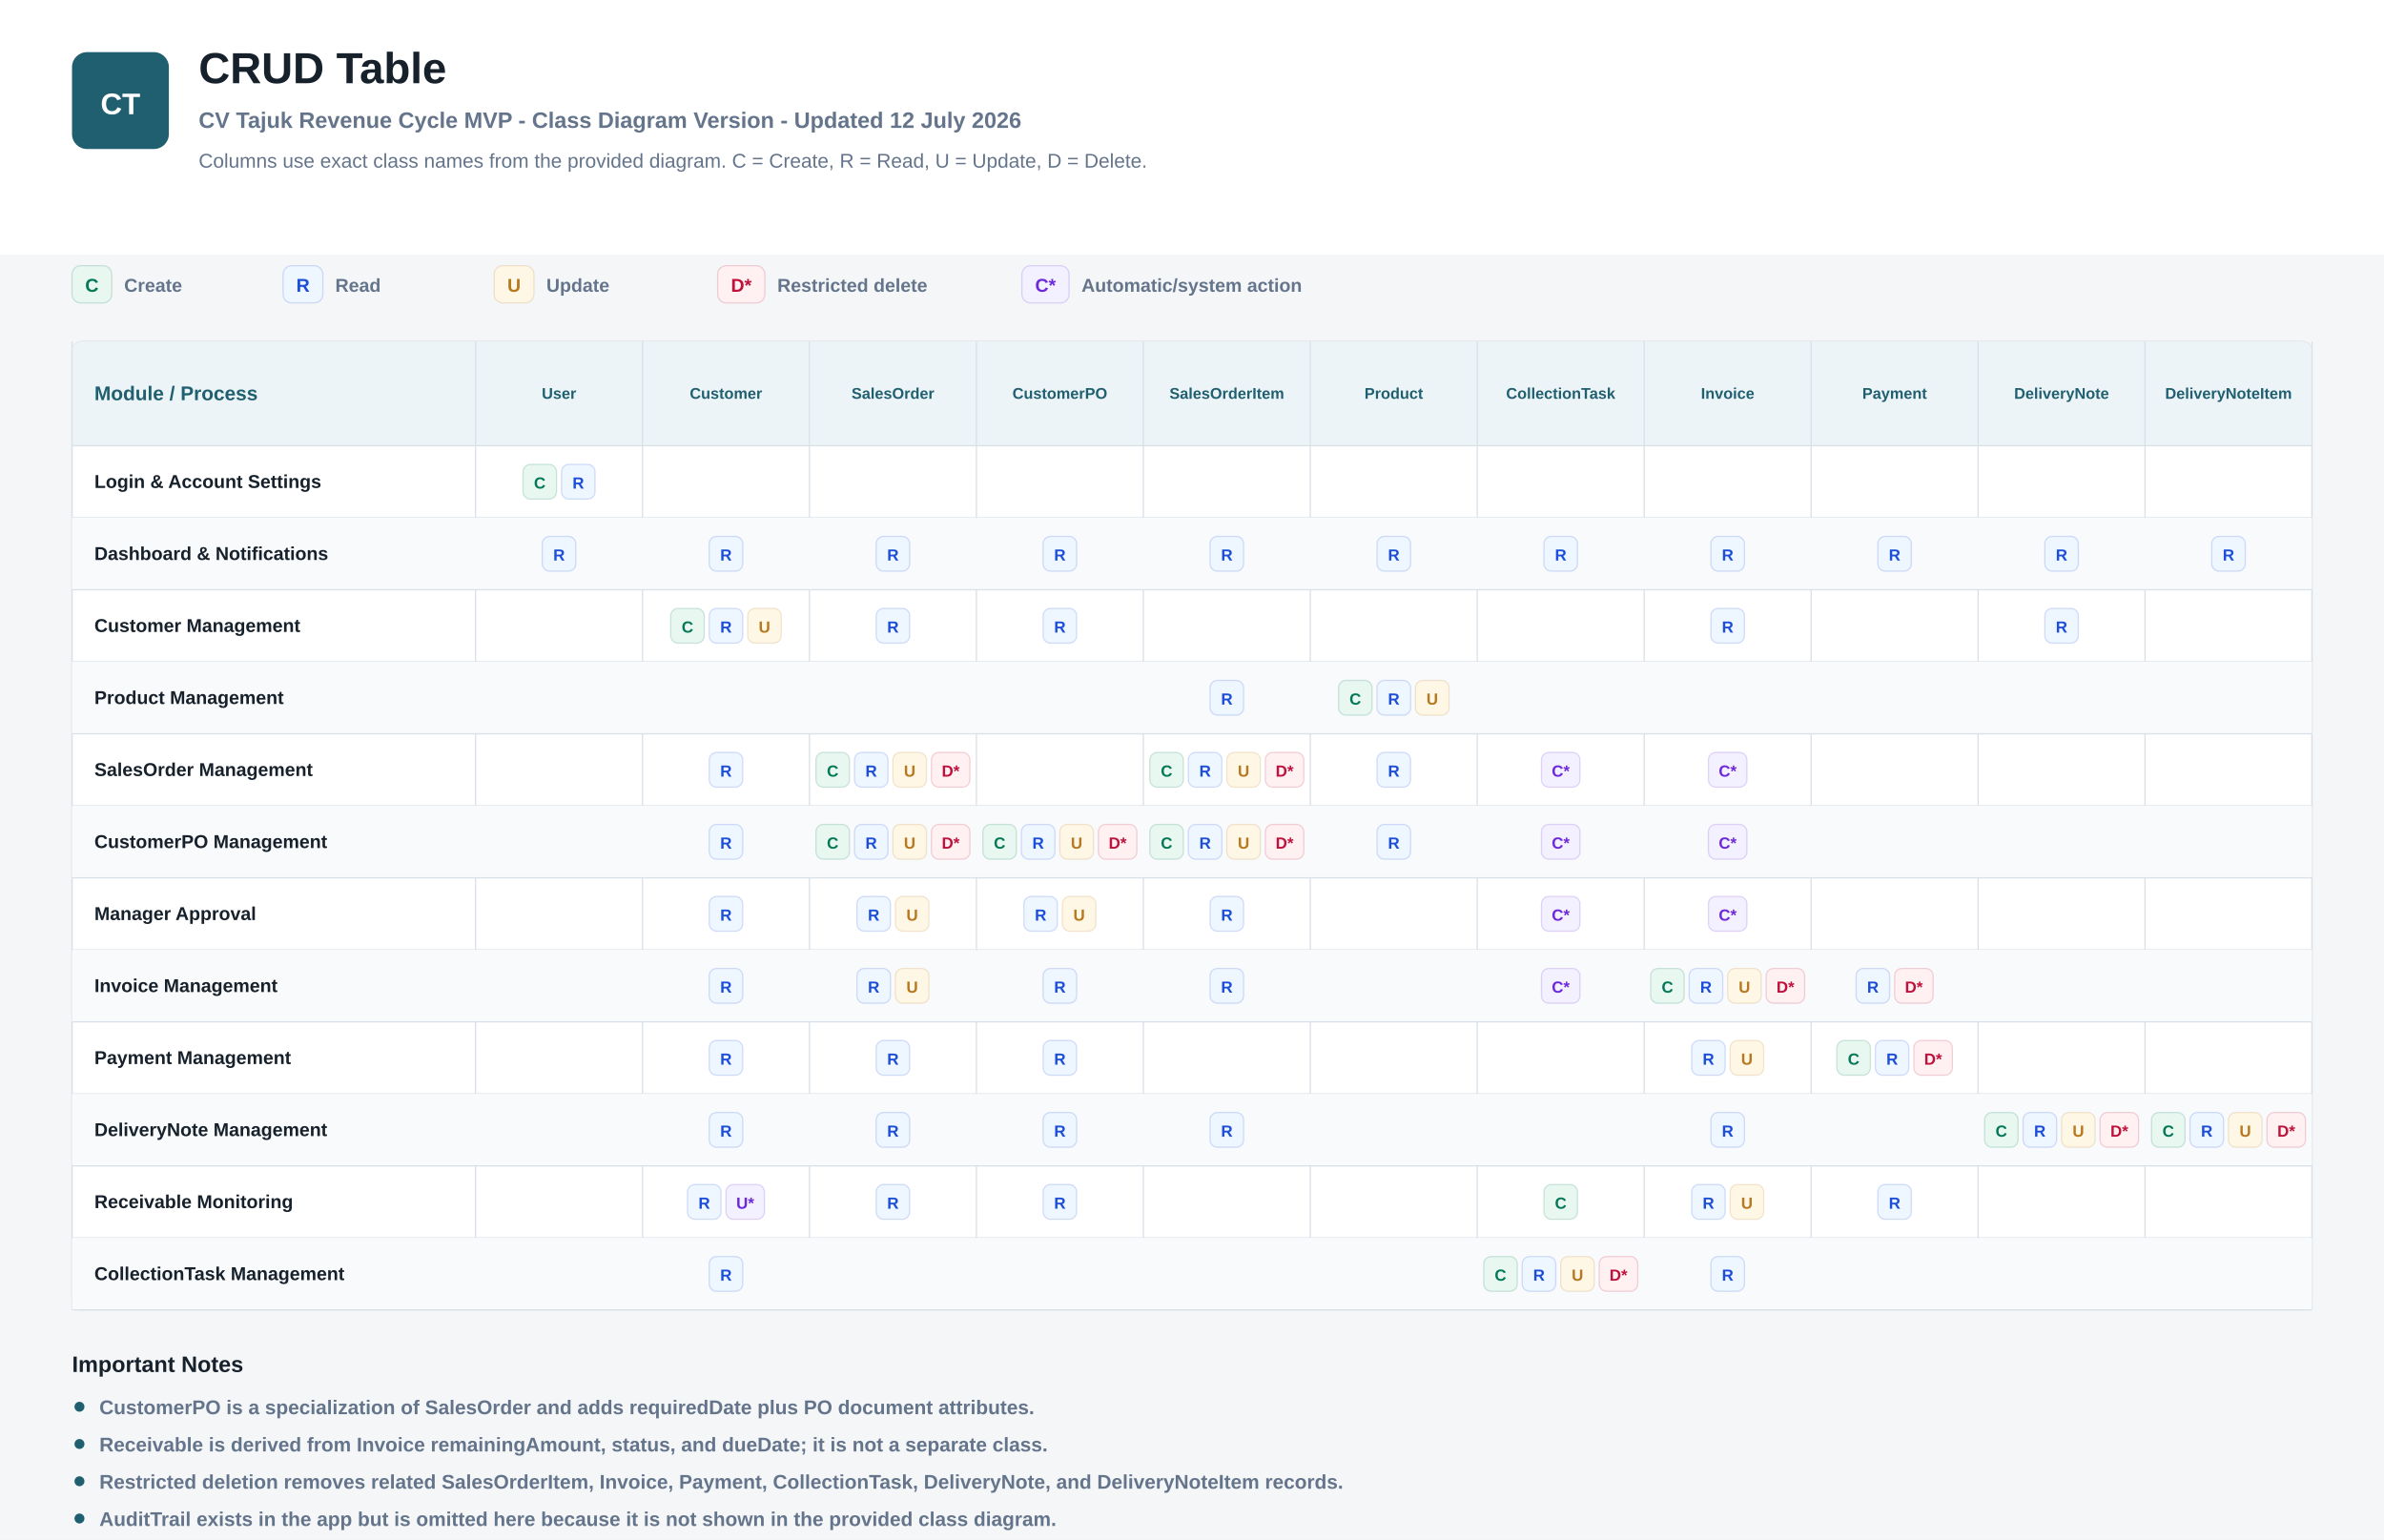
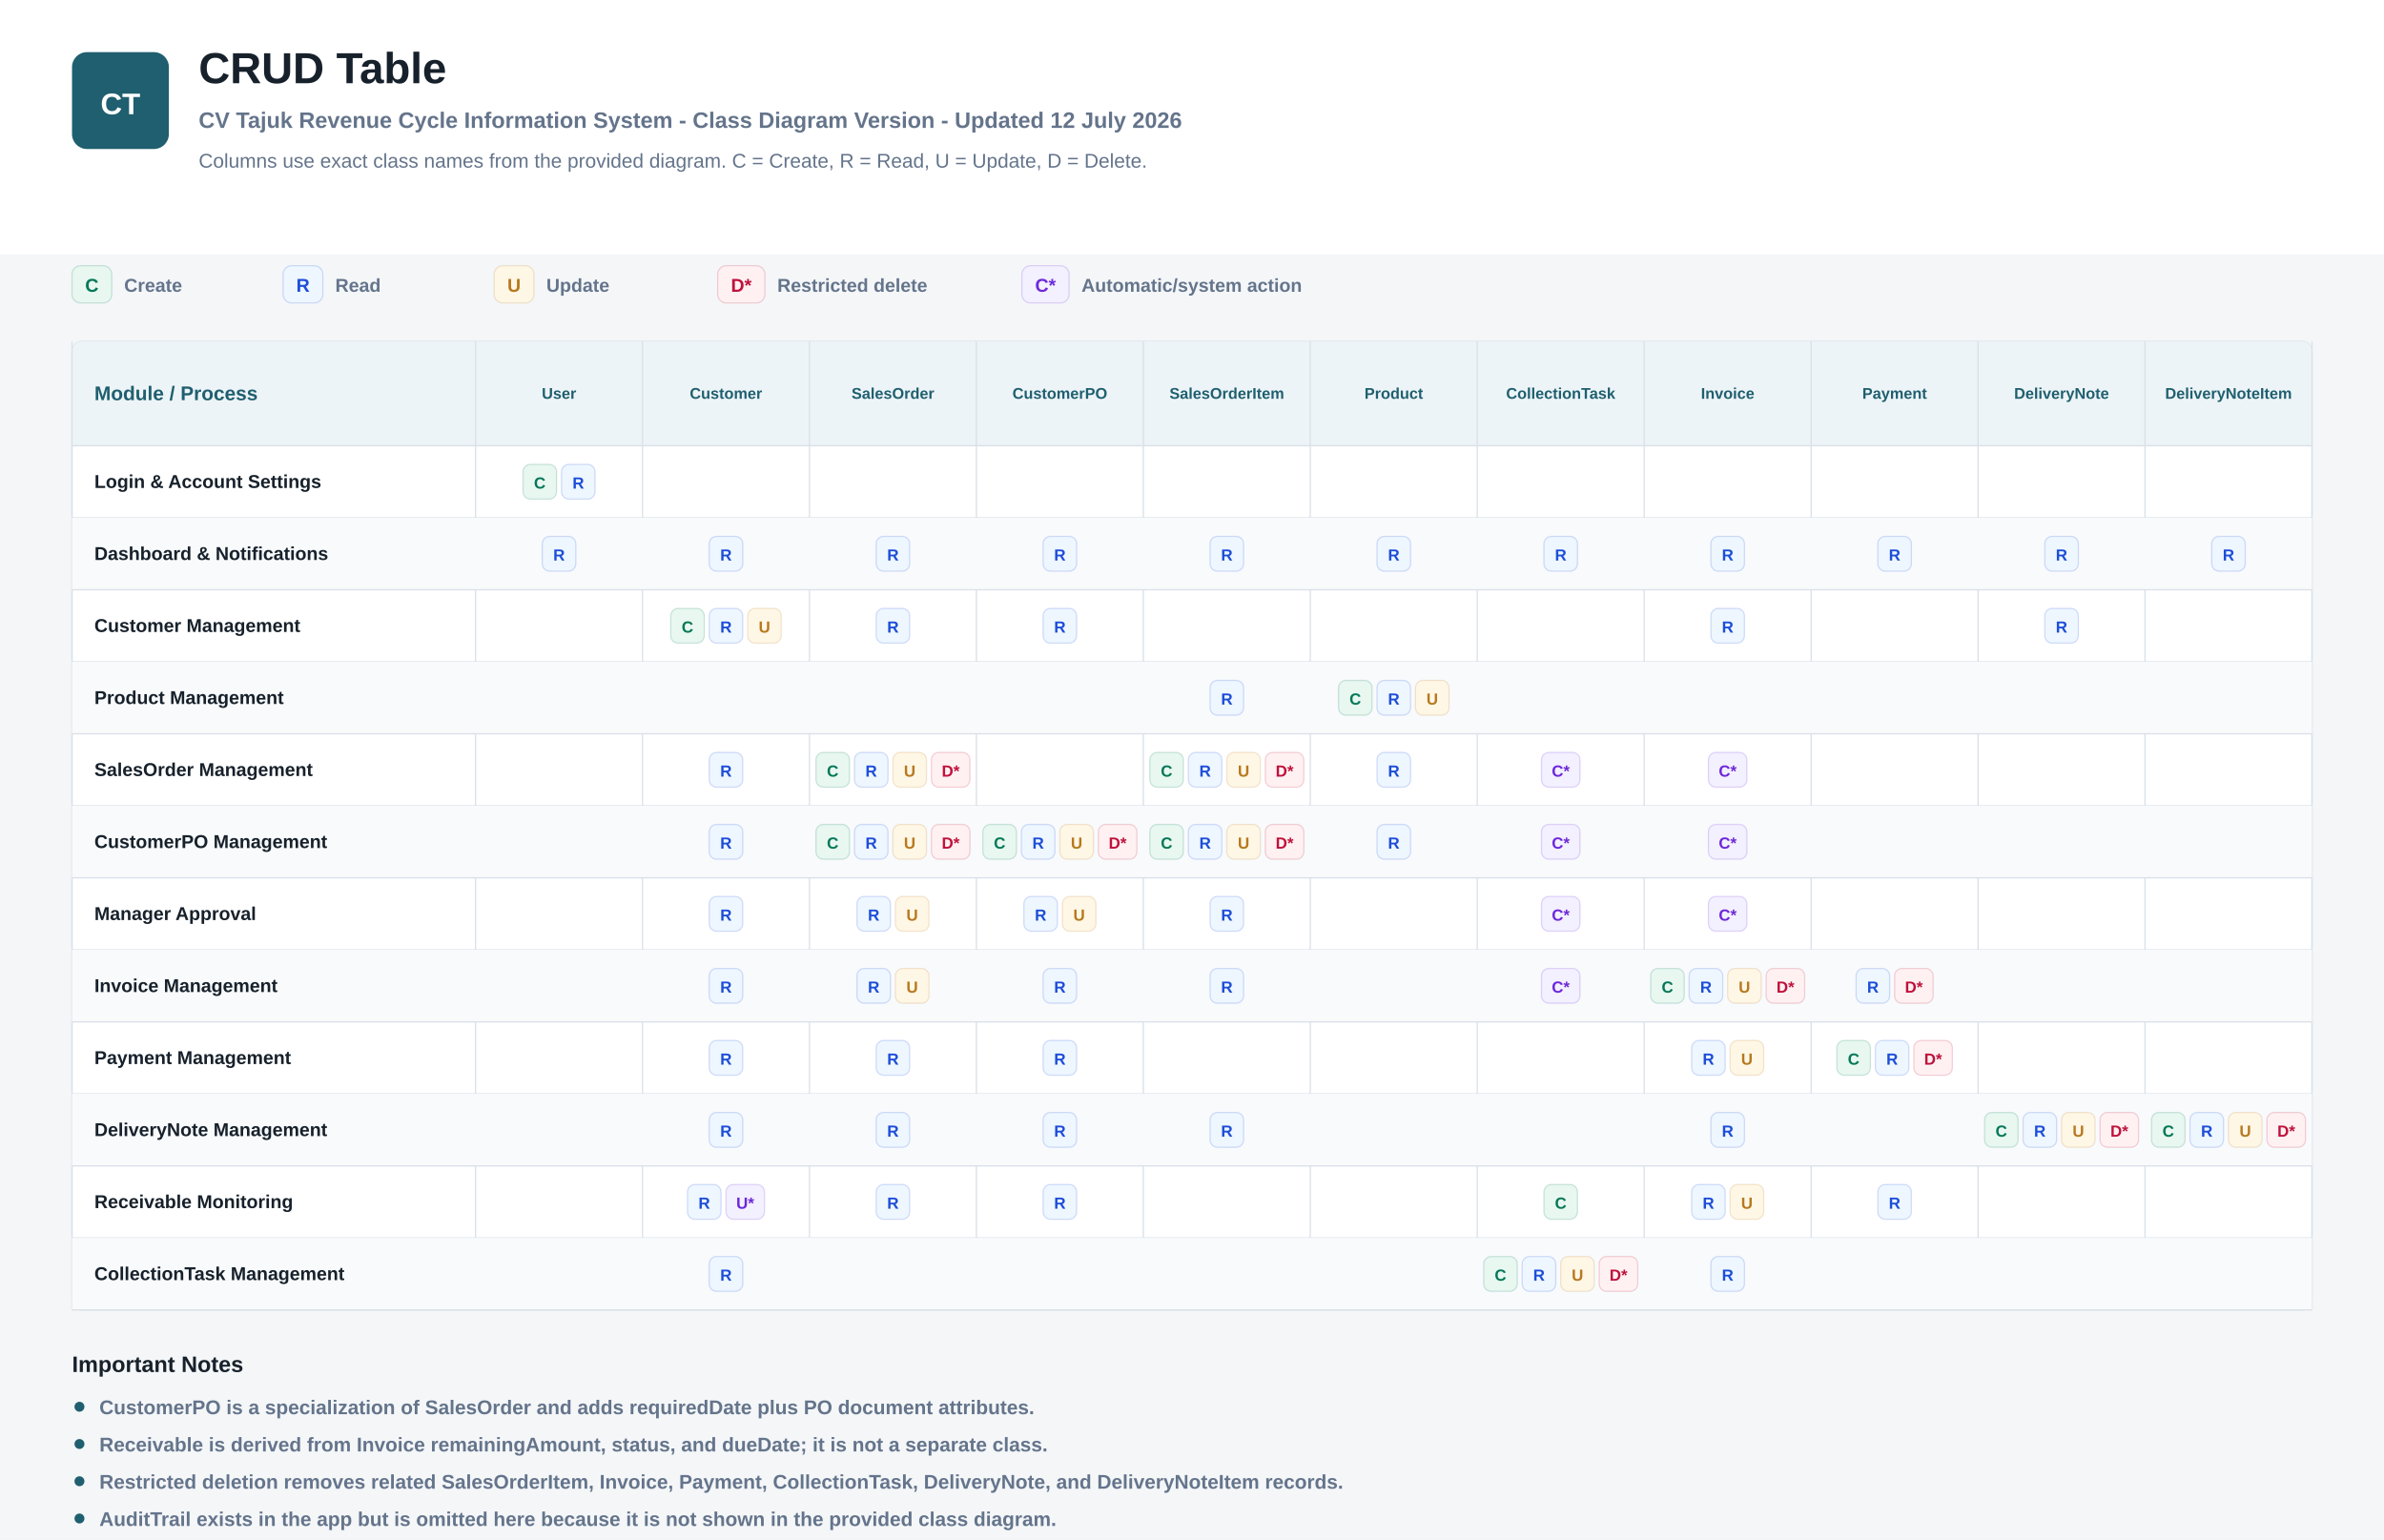
<svg xmlns="http://www.w3.org/2000/svg" width="1920" height="1240" viewBox="0 0 1920 1240" font-family="Arial, Segoe UI, sans-serif">
  <rect width="1920" height="1240" fill="#f4f6f8" />
  <rect x="0" y="0" width="1920" height="205" fill="#fff" />
  <rect x="58" y="42" width="78" height="78" rx="12" fill="#1f5f6f" />
  <text x="97" y="92" text-anchor="middle" font-size="24" font-weight="800" fill="#fff">CT</text>
  <text x="160" y="67" font-size="35" font-weight="800" fill="#17212b">CRUD Table</text>
-   <text x="160" y="103" font-size="18" font-weight="600" fill="#64748b">CV Tajuk Revenue Cycle MVP - Class Diagram Version - Updated 12 July 2026</text>
+   <text x="160" y="103" font-size="18" font-weight="600" fill="#64748b">CV Tajuk Revenue Cycle Information System - Class Diagram Version - Updated 12 July 2026</text>
  <text x="160" y="135" font-size="16" font-weight="500" fill="#64748b">Columns use exact class names from the provided diagram. C = Create, R = Read, U = Update, D = Delete.</text>
  <rect x="58" y="214" width="32" height="30" rx="7" fill="#e8f7f0" stroke="#047857" stroke-opacity="0.18" />
  <text x="74" y="235" text-anchor="middle" font-size="15" font-weight="800" fill="#047857">C</text>
  <text x="100" y="235" font-size="15" font-weight="650" fill="#64748b">Create</text>
  <rect x="228" y="214" width="32" height="30" rx="7" fill="#eef6ff" stroke="#1d4ed8" stroke-opacity="0.18" />
  <text x="244" y="235" text-anchor="middle" font-size="15" font-weight="800" fill="#1d4ed8">R</text>
  <text x="270" y="235" font-size="15" font-weight="650" fill="#64748b">Read</text>
  <rect x="398" y="214" width="32" height="30" rx="7" fill="#fff7e6" stroke="#b7791f" stroke-opacity="0.18" />
  <text x="414" y="235" text-anchor="middle" font-size="15" font-weight="800" fill="#b7791f">U</text>
  <text x="440" y="235" font-size="15" font-weight="650" fill="#64748b">Update</text>
  <rect x="578" y="214" width="38" height="30" rx="7" fill="#fff1f2" stroke="#be123c" stroke-opacity="0.18" />
  <text x="597" y="235" text-anchor="middle" font-size="15" font-weight="800" fill="#be123c">D*</text>
  <text x="626" y="235" font-size="15" font-weight="650" fill="#64748b">Restricted delete</text>
  <rect x="823" y="214" width="38" height="30" rx="7" fill="#f3f0ff" stroke="#6d28d9" stroke-opacity="0.18" />
  <text x="842" y="235" text-anchor="middle" font-size="15" font-weight="800" fill="#6d28d9">C*</text>
  <text x="871" y="235" font-size="15" font-weight="650" fill="#64748b">Automatic/system action</text>
  <rect x="58" y="275" width="1804" height="780" rx="8" fill="#fff" stroke="#d9e0e8" />
  <rect x="58" y="275" width="1804" height="84" rx="8" fill="#edf4f7" />
  <rect x="58" y="351" width="1804" height="8" fill="#edf4f7" />
  <line x1="58" y1="275" x2="58" y2="1055" stroke="#d9e0e8" />
  <text x="76.00" y="322.33" text-anchor="start" font-size="16" font-weight="800" fill="#1f5f6f">
    <tspan x="76.00" dy="0">Module / Process</tspan>
  </text>
  <line x1="383" y1="275" x2="383" y2="1055" stroke="#d9e0e8" />
  <text x="450.23" y="321.17" text-anchor="middle" font-size="12.5" font-weight="800" fill="#1f5f6f">
    <tspan x="450.23" dy="0">User</tspan>
  </text>
  <line x1="517.455" y1="275" x2="517.455" y2="1055" stroke="#d9e0e8" />
  <text x="584.68" y="321.17" text-anchor="middle" font-size="12.5" font-weight="800" fill="#1f5f6f">
    <tspan x="584.68" dy="0">Customer</tspan>
  </text>
  <line x1="651.909" y1="275" x2="651.909" y2="1055" stroke="#d9e0e8" />
  <text x="719.14" y="321.17" text-anchor="middle" font-size="12.5" font-weight="800" fill="#1f5f6f">
    <tspan x="719.14" dy="0">SalesOrder</tspan>
  </text>
  <line x1="786.364" y1="275" x2="786.364" y2="1055" stroke="#d9e0e8" />
  <text x="853.59" y="321.17" text-anchor="middle" font-size="12.5" font-weight="800" fill="#1f5f6f">
    <tspan x="853.59" dy="0">CustomerPO</tspan>
  </text>
  <line x1="920.818" y1="275" x2="920.818" y2="1055" stroke="#d9e0e8" />
  <text x="988.05" y="321.17" text-anchor="middle" font-size="12.5" font-weight="800" fill="#1f5f6f">
    <tspan x="988.05" dy="0">SalesOrderItem</tspan>
  </text>
  <line x1="1055.273" y1="275" x2="1055.273" y2="1055" stroke="#d9e0e8" />
  <text x="1122.50" y="321.17" text-anchor="middle" font-size="12.5" font-weight="800" fill="#1f5f6f">
    <tspan x="1122.50" dy="0">Product</tspan>
  </text>
  <line x1="1189.727" y1="275" x2="1189.727" y2="1055" stroke="#d9e0e8" />
  <text x="1256.95" y="321.17" text-anchor="middle" font-size="12.5" font-weight="800" fill="#1f5f6f">
    <tspan x="1256.95" dy="0">CollectionTask</tspan>
  </text>
  <line x1="1324.182" y1="275" x2="1324.182" y2="1055" stroke="#d9e0e8" />
  <text x="1391.41" y="321.17" text-anchor="middle" font-size="12.5" font-weight="800" fill="#1f5f6f">
    <tspan x="1391.41" dy="0">Invoice</tspan>
  </text>
  <line x1="1458.636" y1="275" x2="1458.636" y2="1055" stroke="#d9e0e8" />
  <text x="1525.86" y="321.17" text-anchor="middle" font-size="12.5" font-weight="800" fill="#1f5f6f">
    <tspan x="1525.86" dy="0">Payment</tspan>
  </text>
  <line x1="1593.091" y1="275" x2="1593.091" y2="1055" stroke="#d9e0e8" />
  <text x="1660.32" y="321.17" text-anchor="middle" font-size="12.5" font-weight="800" fill="#1f5f6f">
    <tspan x="1660.32" dy="0">DeliveryNote</tspan>
  </text>
  <line x1="1727.545" y1="275" x2="1727.545" y2="1055" stroke="#d9e0e8" />
  <text x="1794.77" y="321.17" text-anchor="middle" font-size="12.5" font-weight="800" fill="#1f5f6f">
    <tspan x="1794.77" dy="0">DeliveryNoteItem</tspan>
  </text>
  <line x1="1862" y1="275" x2="1862" y2="1055" stroke="#d9e0e8" />
  <line x1="58" y1="359" x2="1862" y2="359" stroke="#d9e0e8" />
  <line x1="58" y1="417" x2="1862" y2="417" stroke="#d9e0e8" />
  <text x="76.00" y="393.00" text-anchor="start" font-size="15" font-weight="700" fill="#17212b">
    <tspan x="76.00" dy="0">Login &amp; Account Settings</tspan>
  </text>
  <rect x="421.23" y="374.00" width="27" height="28" rx="6" fill="#e8f7f0" stroke="#047857" stroke-opacity="0.18" />
  <text x="434.73" y="393.50" text-anchor="middle" font-size="13" font-weight="800" fill="#047857">C</text>
  <rect x="452.23" y="374.00" width="27" height="28" rx="6" fill="#eef6ff" stroke="#1d4ed8" stroke-opacity="0.18" />
  <text x="465.73" y="393.50" text-anchor="middle" font-size="13" font-weight="800" fill="#1d4ed8">R</text>
  <rect x="58" y="417" width="1804" height="58" fill="#f8fafc" />
  <line x1="58" y1="475" x2="1862" y2="475" stroke="#d9e0e8" />
  <text x="76.00" y="451.00" text-anchor="start" font-size="15" font-weight="700" fill="#17212b">
    <tspan x="76.00" dy="0">Dashboard &amp; Notifications</tspan>
  </text>
  <rect x="436.73" y="432.00" width="27" height="28" rx="6" fill="#eef6ff" stroke="#1d4ed8" stroke-opacity="0.18" />
  <text x="450.23" y="451.50" text-anchor="middle" font-size="13" font-weight="800" fill="#1d4ed8">R</text>
  <rect x="571.18" y="432.00" width="27" height="28" rx="6" fill="#eef6ff" stroke="#1d4ed8" stroke-opacity="0.18" />
  <text x="584.68" y="451.50" text-anchor="middle" font-size="13" font-weight="800" fill="#1d4ed8">R</text>
  <rect x="705.64" y="432.00" width="27" height="28" rx="6" fill="#eef6ff" stroke="#1d4ed8" stroke-opacity="0.18" />
  <text x="719.14" y="451.50" text-anchor="middle" font-size="13" font-weight="800" fill="#1d4ed8">R</text>
  <rect x="840.09" y="432.00" width="27" height="28" rx="6" fill="#eef6ff" stroke="#1d4ed8" stroke-opacity="0.18" />
  <text x="853.59" y="451.50" text-anchor="middle" font-size="13" font-weight="800" fill="#1d4ed8">R</text>
  <rect x="974.55" y="432.00" width="27" height="28" rx="6" fill="#eef6ff" stroke="#1d4ed8" stroke-opacity="0.18" />
  <text x="988.05" y="451.50" text-anchor="middle" font-size="13" font-weight="800" fill="#1d4ed8">R</text>
  <rect x="1109.00" y="432.00" width="27" height="28" rx="6" fill="#eef6ff" stroke="#1d4ed8" stroke-opacity="0.18" />
  <text x="1122.50" y="451.50" text-anchor="middle" font-size="13" font-weight="800" fill="#1d4ed8">R</text>
  <rect x="1243.45" y="432.00" width="27" height="28" rx="6" fill="#eef6ff" stroke="#1d4ed8" stroke-opacity="0.18" />
  <text x="1256.95" y="451.50" text-anchor="middle" font-size="13" font-weight="800" fill="#1d4ed8">R</text>
  <rect x="1377.91" y="432.00" width="27" height="28" rx="6" fill="#eef6ff" stroke="#1d4ed8" stroke-opacity="0.18" />
  <text x="1391.41" y="451.50" text-anchor="middle" font-size="13" font-weight="800" fill="#1d4ed8">R</text>
  <rect x="1512.36" y="432.00" width="27" height="28" rx="6" fill="#eef6ff" stroke="#1d4ed8" stroke-opacity="0.18" />
  <text x="1525.86" y="451.50" text-anchor="middle" font-size="13" font-weight="800" fill="#1d4ed8">R</text>
  <rect x="1646.82" y="432.00" width="27" height="28" rx="6" fill="#eef6ff" stroke="#1d4ed8" stroke-opacity="0.18" />
  <text x="1660.32" y="451.50" text-anchor="middle" font-size="13" font-weight="800" fill="#1d4ed8">R</text>
  <rect x="1781.27" y="432.00" width="27" height="28" rx="6" fill="#eef6ff" stroke="#1d4ed8" stroke-opacity="0.18" />
  <text x="1794.77" y="451.50" text-anchor="middle" font-size="13" font-weight="800" fill="#1d4ed8">R</text>
  <line x1="58" y1="533" x2="1862" y2="533" stroke="#d9e0e8" />
  <text x="76.00" y="509.00" text-anchor="start" font-size="15" font-weight="700" fill="#17212b">
    <tspan x="76.00" dy="0">Customer Management</tspan>
  </text>
  <rect x="540.18" y="490.00" width="27" height="28" rx="6" fill="#e8f7f0" stroke="#047857" stroke-opacity="0.18" />
  <text x="553.68" y="509.50" text-anchor="middle" font-size="13" font-weight="800" fill="#047857">C</text>
  <rect x="571.18" y="490.00" width="27" height="28" rx="6" fill="#eef6ff" stroke="#1d4ed8" stroke-opacity="0.18" />
  <text x="584.68" y="509.50" text-anchor="middle" font-size="13" font-weight="800" fill="#1d4ed8">R</text>
  <rect x="602.18" y="490.00" width="27" height="28" rx="6" fill="#fff7e6" stroke="#b7791f" stroke-opacity="0.18" />
  <text x="615.68" y="509.50" text-anchor="middle" font-size="13" font-weight="800" fill="#b7791f">U</text>
  <rect x="705.64" y="490.00" width="27" height="28" rx="6" fill="#eef6ff" stroke="#1d4ed8" stroke-opacity="0.18" />
  <text x="719.14" y="509.50" text-anchor="middle" font-size="13" font-weight="800" fill="#1d4ed8">R</text>
  <rect x="840.09" y="490.00" width="27" height="28" rx="6" fill="#eef6ff" stroke="#1d4ed8" stroke-opacity="0.18" />
  <text x="853.59" y="509.50" text-anchor="middle" font-size="13" font-weight="800" fill="#1d4ed8">R</text>
  <rect x="1377.91" y="490.00" width="27" height="28" rx="6" fill="#eef6ff" stroke="#1d4ed8" stroke-opacity="0.18" />
  <text x="1391.41" y="509.50" text-anchor="middle" font-size="13" font-weight="800" fill="#1d4ed8">R</text>
  <rect x="1646.82" y="490.00" width="27" height="28" rx="6" fill="#eef6ff" stroke="#1d4ed8" stroke-opacity="0.18" />
  <text x="1660.32" y="509.50" text-anchor="middle" font-size="13" font-weight="800" fill="#1d4ed8">R</text>
  <rect x="58" y="533" width="1804" height="58" fill="#f8fafc" />
  <line x1="58" y1="591" x2="1862" y2="591" stroke="#d9e0e8" />
  <text x="76.00" y="567.00" text-anchor="start" font-size="15" font-weight="700" fill="#17212b">
    <tspan x="76.00" dy="0">Product Management</tspan>
  </text>
  <rect x="974.55" y="548.00" width="27" height="28" rx="6" fill="#eef6ff" stroke="#1d4ed8" stroke-opacity="0.18" />
  <text x="988.05" y="567.50" text-anchor="middle" font-size="13" font-weight="800" fill="#1d4ed8">R</text>
  <rect x="1078.00" y="548.00" width="27" height="28" rx="6" fill="#e8f7f0" stroke="#047857" stroke-opacity="0.18" />
  <text x="1091.50" y="567.50" text-anchor="middle" font-size="13" font-weight="800" fill="#047857">C</text>
  <rect x="1109.00" y="548.00" width="27" height="28" rx="6" fill="#eef6ff" stroke="#1d4ed8" stroke-opacity="0.18" />
  <text x="1122.50" y="567.50" text-anchor="middle" font-size="13" font-weight="800" fill="#1d4ed8">R</text>
  <rect x="1140.00" y="548.00" width="27" height="28" rx="6" fill="#fff7e6" stroke="#b7791f" stroke-opacity="0.18" />
  <text x="1153.50" y="567.50" text-anchor="middle" font-size="13" font-weight="800" fill="#b7791f">U</text>
  <line x1="58" y1="649" x2="1862" y2="649" stroke="#d9e0e8" />
  <text x="76.00" y="625.00" text-anchor="start" font-size="15" font-weight="700" fill="#17212b">
    <tspan x="76.00" dy="0">SalesOrder Management</tspan>
  </text>
  <rect x="571.18" y="606.00" width="27" height="28" rx="6" fill="#eef6ff" stroke="#1d4ed8" stroke-opacity="0.18" />
  <text x="584.68" y="625.50" text-anchor="middle" font-size="13" font-weight="800" fill="#1d4ed8">R</text>
  <rect x="657.14" y="606.00" width="27" height="28" rx="6" fill="#e8f7f0" stroke="#047857" stroke-opacity="0.18" />
  <text x="670.64" y="625.50" text-anchor="middle" font-size="13" font-weight="800" fill="#047857">C</text>
  <rect x="688.14" y="606.00" width="27" height="28" rx="6" fill="#eef6ff" stroke="#1d4ed8" stroke-opacity="0.18" />
  <text x="701.64" y="625.50" text-anchor="middle" font-size="13" font-weight="800" fill="#1d4ed8">R</text>
  <rect x="719.14" y="606.00" width="27" height="28" rx="6" fill="#fff7e6" stroke="#b7791f" stroke-opacity="0.18" />
  <text x="732.64" y="625.50" text-anchor="middle" font-size="13" font-weight="800" fill="#b7791f">U</text>
  <rect x="750.14" y="606.00" width="31" height="28" rx="6" fill="#fff1f2" stroke="#be123c" stroke-opacity="0.18" />
  <text x="765.64" y="625.50" text-anchor="middle" font-size="13" font-weight="800" fill="#be123c">D*</text>
  <rect x="926.05" y="606.00" width="27" height="28" rx="6" fill="#e8f7f0" stroke="#047857" stroke-opacity="0.18" />
  <text x="939.55" y="625.50" text-anchor="middle" font-size="13" font-weight="800" fill="#047857">C</text>
  <rect x="957.05" y="606.00" width="27" height="28" rx="6" fill="#eef6ff" stroke="#1d4ed8" stroke-opacity="0.18" />
  <text x="970.55" y="625.50" text-anchor="middle" font-size="13" font-weight="800" fill="#1d4ed8">R</text>
  <rect x="988.05" y="606.00" width="27" height="28" rx="6" fill="#fff7e6" stroke="#b7791f" stroke-opacity="0.18" />
  <text x="1001.55" y="625.50" text-anchor="middle" font-size="13" font-weight="800" fill="#b7791f">U</text>
  <rect x="1019.05" y="606.00" width="31" height="28" rx="6" fill="#fff1f2" stroke="#be123c" stroke-opacity="0.18" />
  <text x="1034.55" y="625.50" text-anchor="middle" font-size="13" font-weight="800" fill="#be123c">D*</text>
  <rect x="1109.00" y="606.00" width="27" height="28" rx="6" fill="#eef6ff" stroke="#1d4ed8" stroke-opacity="0.18" />
  <text x="1122.50" y="625.50" text-anchor="middle" font-size="13" font-weight="800" fill="#1d4ed8">R</text>
  <rect x="1241.45" y="606.00" width="31" height="28" rx="6" fill="#f3f0ff" stroke="#6d28d9" stroke-opacity="0.18" />
  <text x="1256.95" y="625.50" text-anchor="middle" font-size="13" font-weight="800" fill="#6d28d9">C*</text>
  <rect x="1375.91" y="606.00" width="31" height="28" rx="6" fill="#f3f0ff" stroke="#6d28d9" stroke-opacity="0.18" />
  <text x="1391.41" y="625.50" text-anchor="middle" font-size="13" font-weight="800" fill="#6d28d9">C*</text>
  <rect x="58" y="649" width="1804" height="58" fill="#f8fafc" />
  <line x1="58" y1="707" x2="1862" y2="707" stroke="#d9e0e8" />
  <text x="76.00" y="683.00" text-anchor="start" font-size="15" font-weight="700" fill="#17212b">
    <tspan x="76.00" dy="0">CustomerPO Management</tspan>
  </text>
  <rect x="571.18" y="664.00" width="27" height="28" rx="6" fill="#eef6ff" stroke="#1d4ed8" stroke-opacity="0.18" />
  <text x="584.68" y="683.50" text-anchor="middle" font-size="13" font-weight="800" fill="#1d4ed8">R</text>
  <rect x="657.14" y="664.00" width="27" height="28" rx="6" fill="#e8f7f0" stroke="#047857" stroke-opacity="0.18" />
  <text x="670.64" y="683.50" text-anchor="middle" font-size="13" font-weight="800" fill="#047857">C</text>
  <rect x="688.14" y="664.00" width="27" height="28" rx="6" fill="#eef6ff" stroke="#1d4ed8" stroke-opacity="0.18" />
  <text x="701.64" y="683.50" text-anchor="middle" font-size="13" font-weight="800" fill="#1d4ed8">R</text>
  <rect x="719.14" y="664.00" width="27" height="28" rx="6" fill="#fff7e6" stroke="#b7791f" stroke-opacity="0.18" />
  <text x="732.64" y="683.50" text-anchor="middle" font-size="13" font-weight="800" fill="#b7791f">U</text>
  <rect x="750.14" y="664.00" width="31" height="28" rx="6" fill="#fff1f2" stroke="#be123c" stroke-opacity="0.18" />
  <text x="765.64" y="683.50" text-anchor="middle" font-size="13" font-weight="800" fill="#be123c">D*</text>
  <rect x="791.59" y="664.00" width="27" height="28" rx="6" fill="#e8f7f0" stroke="#047857" stroke-opacity="0.18" />
  <text x="805.09" y="683.50" text-anchor="middle" font-size="13" font-weight="800" fill="#047857">C</text>
  <rect x="822.59" y="664.00" width="27" height="28" rx="6" fill="#eef6ff" stroke="#1d4ed8" stroke-opacity="0.18" />
  <text x="836.09" y="683.50" text-anchor="middle" font-size="13" font-weight="800" fill="#1d4ed8">R</text>
  <rect x="853.59" y="664.00" width="27" height="28" rx="6" fill="#fff7e6" stroke="#b7791f" stroke-opacity="0.18" />
  <text x="867.09" y="683.50" text-anchor="middle" font-size="13" font-weight="800" fill="#b7791f">U</text>
  <rect x="884.59" y="664.00" width="31" height="28" rx="6" fill="#fff1f2" stroke="#be123c" stroke-opacity="0.18" />
  <text x="900.09" y="683.50" text-anchor="middle" font-size="13" font-weight="800" fill="#be123c">D*</text>
  <rect x="926.05" y="664.00" width="27" height="28" rx="6" fill="#e8f7f0" stroke="#047857" stroke-opacity="0.18" />
  <text x="939.55" y="683.50" text-anchor="middle" font-size="13" font-weight="800" fill="#047857">C</text>
  <rect x="957.05" y="664.00" width="27" height="28" rx="6" fill="#eef6ff" stroke="#1d4ed8" stroke-opacity="0.18" />
  <text x="970.55" y="683.50" text-anchor="middle" font-size="13" font-weight="800" fill="#1d4ed8">R</text>
  <rect x="988.05" y="664.00" width="27" height="28" rx="6" fill="#fff7e6" stroke="#b7791f" stroke-opacity="0.18" />
  <text x="1001.55" y="683.50" text-anchor="middle" font-size="13" font-weight="800" fill="#b7791f">U</text>
  <rect x="1019.05" y="664.00" width="31" height="28" rx="6" fill="#fff1f2" stroke="#be123c" stroke-opacity="0.18" />
  <text x="1034.55" y="683.50" text-anchor="middle" font-size="13" font-weight="800" fill="#be123c">D*</text>
  <rect x="1109.00" y="664.00" width="27" height="28" rx="6" fill="#eef6ff" stroke="#1d4ed8" stroke-opacity="0.18" />
  <text x="1122.50" y="683.50" text-anchor="middle" font-size="13" font-weight="800" fill="#1d4ed8">R</text>
  <rect x="1241.45" y="664.00" width="31" height="28" rx="6" fill="#f3f0ff" stroke="#6d28d9" stroke-opacity="0.18" />
  <text x="1256.95" y="683.50" text-anchor="middle" font-size="13" font-weight="800" fill="#6d28d9">C*</text>
  <rect x="1375.91" y="664.00" width="31" height="28" rx="6" fill="#f3f0ff" stroke="#6d28d9" stroke-opacity="0.18" />
  <text x="1391.41" y="683.50" text-anchor="middle" font-size="13" font-weight="800" fill="#6d28d9">C*</text>
  <line x1="58" y1="765" x2="1862" y2="765" stroke="#d9e0e8" />
  <text x="76.00" y="741.00" text-anchor="start" font-size="15" font-weight="700" fill="#17212b">
    <tspan x="76.00" dy="0">Manager Approval</tspan>
  </text>
  <rect x="571.18" y="722.00" width="27" height="28" rx="6" fill="#eef6ff" stroke="#1d4ed8" stroke-opacity="0.18" />
  <text x="584.68" y="741.50" text-anchor="middle" font-size="13" font-weight="800" fill="#1d4ed8">R</text>
  <rect x="690.14" y="722.00" width="27" height="28" rx="6" fill="#eef6ff" stroke="#1d4ed8" stroke-opacity="0.18" />
  <text x="703.64" y="741.50" text-anchor="middle" font-size="13" font-weight="800" fill="#1d4ed8">R</text>
  <rect x="721.14" y="722.00" width="27" height="28" rx="6" fill="#fff7e6" stroke="#b7791f" stroke-opacity="0.18" />
  <text x="734.64" y="741.50" text-anchor="middle" font-size="13" font-weight="800" fill="#b7791f">U</text>
  <rect x="824.59" y="722.00" width="27" height="28" rx="6" fill="#eef6ff" stroke="#1d4ed8" stroke-opacity="0.18" />
  <text x="838.09" y="741.50" text-anchor="middle" font-size="13" font-weight="800" fill="#1d4ed8">R</text>
  <rect x="855.59" y="722.00" width="27" height="28" rx="6" fill="#fff7e6" stroke="#b7791f" stroke-opacity="0.18" />
  <text x="869.09" y="741.50" text-anchor="middle" font-size="13" font-weight="800" fill="#b7791f">U</text>
  <rect x="974.55" y="722.00" width="27" height="28" rx="6" fill="#eef6ff" stroke="#1d4ed8" stroke-opacity="0.18" />
  <text x="988.05" y="741.50" text-anchor="middle" font-size="13" font-weight="800" fill="#1d4ed8">R</text>
  <rect x="1241.45" y="722.00" width="31" height="28" rx="6" fill="#f3f0ff" stroke="#6d28d9" stroke-opacity="0.18" />
  <text x="1256.95" y="741.50" text-anchor="middle" font-size="13" font-weight="800" fill="#6d28d9">C*</text>
  <rect x="1375.91" y="722.00" width="31" height="28" rx="6" fill="#f3f0ff" stroke="#6d28d9" stroke-opacity="0.18" />
  <text x="1391.41" y="741.50" text-anchor="middle" font-size="13" font-weight="800" fill="#6d28d9">C*</text>
  <rect x="58" y="765" width="1804" height="58" fill="#f8fafc" />
  <line x1="58" y1="823" x2="1862" y2="823" stroke="#d9e0e8" />
  <text x="76.00" y="799.00" text-anchor="start" font-size="15" font-weight="700" fill="#17212b">
    <tspan x="76.00" dy="0">Invoice Management</tspan>
  </text>
  <rect x="571.18" y="780.00" width="27" height="28" rx="6" fill="#eef6ff" stroke="#1d4ed8" stroke-opacity="0.18" />
  <text x="584.68" y="799.50" text-anchor="middle" font-size="13" font-weight="800" fill="#1d4ed8">R</text>
  <rect x="690.14" y="780.00" width="27" height="28" rx="6" fill="#eef6ff" stroke="#1d4ed8" stroke-opacity="0.18" />
  <text x="703.64" y="799.50" text-anchor="middle" font-size="13" font-weight="800" fill="#1d4ed8">R</text>
  <rect x="721.14" y="780.00" width="27" height="28" rx="6" fill="#fff7e6" stroke="#b7791f" stroke-opacity="0.18" />
  <text x="734.64" y="799.50" text-anchor="middle" font-size="13" font-weight="800" fill="#b7791f">U</text>
  <rect x="840.09" y="780.00" width="27" height="28" rx="6" fill="#eef6ff" stroke="#1d4ed8" stroke-opacity="0.18" />
  <text x="853.59" y="799.50" text-anchor="middle" font-size="13" font-weight="800" fill="#1d4ed8">R</text>
  <rect x="974.55" y="780.00" width="27" height="28" rx="6" fill="#eef6ff" stroke="#1d4ed8" stroke-opacity="0.18" />
  <text x="988.05" y="799.50" text-anchor="middle" font-size="13" font-weight="800" fill="#1d4ed8">R</text>
  <rect x="1241.45" y="780.00" width="31" height="28" rx="6" fill="#f3f0ff" stroke="#6d28d9" stroke-opacity="0.18" />
  <text x="1256.95" y="799.50" text-anchor="middle" font-size="13" font-weight="800" fill="#6d28d9">C*</text>
  <rect x="1329.41" y="780.00" width="27" height="28" rx="6" fill="#e8f7f0" stroke="#047857" stroke-opacity="0.18" />
  <text x="1342.91" y="799.50" text-anchor="middle" font-size="13" font-weight="800" fill="#047857">C</text>
  <rect x="1360.41" y="780.00" width="27" height="28" rx="6" fill="#eef6ff" stroke="#1d4ed8" stroke-opacity="0.18" />
  <text x="1373.91" y="799.50" text-anchor="middle" font-size="13" font-weight="800" fill="#1d4ed8">R</text>
  <rect x="1391.41" y="780.00" width="27" height="28" rx="6" fill="#fff7e6" stroke="#b7791f" stroke-opacity="0.18" />
  <text x="1404.91" y="799.50" text-anchor="middle" font-size="13" font-weight="800" fill="#b7791f">U</text>
  <rect x="1422.41" y="780.00" width="31" height="28" rx="6" fill="#fff1f2" stroke="#be123c" stroke-opacity="0.18" />
  <text x="1437.91" y="799.50" text-anchor="middle" font-size="13" font-weight="800" fill="#be123c">D*</text>
  <rect x="1494.86" y="780.00" width="27" height="28" rx="6" fill="#eef6ff" stroke="#1d4ed8" stroke-opacity="0.18" />
  <text x="1508.36" y="799.50" text-anchor="middle" font-size="13" font-weight="800" fill="#1d4ed8">R</text>
  <rect x="1525.86" y="780.00" width="31" height="28" rx="6" fill="#fff1f2" stroke="#be123c" stroke-opacity="0.18" />
  <text x="1541.36" y="799.50" text-anchor="middle" font-size="13" font-weight="800" fill="#be123c">D*</text>
  <line x1="58" y1="881" x2="1862" y2="881" stroke="#d9e0e8" />
  <text x="76.00" y="857.00" text-anchor="start" font-size="15" font-weight="700" fill="#17212b">
    <tspan x="76.00" dy="0">Payment Management</tspan>
  </text>
  <rect x="571.18" y="838.00" width="27" height="28" rx="6" fill="#eef6ff" stroke="#1d4ed8" stroke-opacity="0.18" />
  <text x="584.68" y="857.50" text-anchor="middle" font-size="13" font-weight="800" fill="#1d4ed8">R</text>
  <rect x="705.64" y="838.00" width="27" height="28" rx="6" fill="#eef6ff" stroke="#1d4ed8" stroke-opacity="0.18" />
  <text x="719.14" y="857.50" text-anchor="middle" font-size="13" font-weight="800" fill="#1d4ed8">R</text>
  <rect x="840.09" y="838.00" width="27" height="28" rx="6" fill="#eef6ff" stroke="#1d4ed8" stroke-opacity="0.18" />
  <text x="853.59" y="857.50" text-anchor="middle" font-size="13" font-weight="800" fill="#1d4ed8">R</text>
  <rect x="1362.41" y="838.00" width="27" height="28" rx="6" fill="#eef6ff" stroke="#1d4ed8" stroke-opacity="0.18" />
  <text x="1375.91" y="857.50" text-anchor="middle" font-size="13" font-weight="800" fill="#1d4ed8">R</text>
  <rect x="1393.41" y="838.00" width="27" height="28" rx="6" fill="#fff7e6" stroke="#b7791f" stroke-opacity="0.18" />
  <text x="1406.91" y="857.50" text-anchor="middle" font-size="13" font-weight="800" fill="#b7791f">U</text>
  <rect x="1479.36" y="838.00" width="27" height="28" rx="6" fill="#e8f7f0" stroke="#047857" stroke-opacity="0.18" />
  <text x="1492.86" y="857.50" text-anchor="middle" font-size="13" font-weight="800" fill="#047857">C</text>
  <rect x="1510.36" y="838.00" width="27" height="28" rx="6" fill="#eef6ff" stroke="#1d4ed8" stroke-opacity="0.18" />
  <text x="1523.86" y="857.50" text-anchor="middle" font-size="13" font-weight="800" fill="#1d4ed8">R</text>
  <rect x="1541.36" y="838.00" width="31" height="28" rx="6" fill="#fff1f2" stroke="#be123c" stroke-opacity="0.18" />
  <text x="1556.86" y="857.50" text-anchor="middle" font-size="13" font-weight="800" fill="#be123c">D*</text>
  <rect x="58" y="881" width="1804" height="58" fill="#f8fafc" />
  <line x1="58" y1="939" x2="1862" y2="939" stroke="#d9e0e8" />
  <text x="76.00" y="915.00" text-anchor="start" font-size="15" font-weight="700" fill="#17212b">
    <tspan x="76.00" dy="0">DeliveryNote Management</tspan>
  </text>
  <rect x="571.18" y="896.00" width="27" height="28" rx="6" fill="#eef6ff" stroke="#1d4ed8" stroke-opacity="0.18" />
  <text x="584.68" y="915.50" text-anchor="middle" font-size="13" font-weight="800" fill="#1d4ed8">R</text>
  <rect x="705.64" y="896.00" width="27" height="28" rx="6" fill="#eef6ff" stroke="#1d4ed8" stroke-opacity="0.18" />
  <text x="719.14" y="915.50" text-anchor="middle" font-size="13" font-weight="800" fill="#1d4ed8">R</text>
  <rect x="840.09" y="896.00" width="27" height="28" rx="6" fill="#eef6ff" stroke="#1d4ed8" stroke-opacity="0.18" />
  <text x="853.59" y="915.50" text-anchor="middle" font-size="13" font-weight="800" fill="#1d4ed8">R</text>
  <rect x="974.55" y="896.00" width="27" height="28" rx="6" fill="#eef6ff" stroke="#1d4ed8" stroke-opacity="0.18" />
  <text x="988.05" y="915.50" text-anchor="middle" font-size="13" font-weight="800" fill="#1d4ed8">R</text>
  <rect x="1377.91" y="896.00" width="27" height="28" rx="6" fill="#eef6ff" stroke="#1d4ed8" stroke-opacity="0.18" />
  <text x="1391.41" y="915.50" text-anchor="middle" font-size="13" font-weight="800" fill="#1d4ed8">R</text>
  <rect x="1598.32" y="896.00" width="27" height="28" rx="6" fill="#e8f7f0" stroke="#047857" stroke-opacity="0.18" />
  <text x="1611.82" y="915.50" text-anchor="middle" font-size="13" font-weight="800" fill="#047857">C</text>
  <rect x="1629.32" y="896.00" width="27" height="28" rx="6" fill="#eef6ff" stroke="#1d4ed8" stroke-opacity="0.18" />
  <text x="1642.82" y="915.50" text-anchor="middle" font-size="13" font-weight="800" fill="#1d4ed8">R</text>
  <rect x="1660.32" y="896.00" width="27" height="28" rx="6" fill="#fff7e6" stroke="#b7791f" stroke-opacity="0.18" />
  <text x="1673.82" y="915.50" text-anchor="middle" font-size="13" font-weight="800" fill="#b7791f">U</text>
  <rect x="1691.32" y="896.00" width="31" height="28" rx="6" fill="#fff1f2" stroke="#be123c" stroke-opacity="0.18" />
  <text x="1706.82" y="915.50" text-anchor="middle" font-size="13" font-weight="800" fill="#be123c">D*</text>
  <rect x="1732.77" y="896.00" width="27" height="28" rx="6" fill="#e8f7f0" stroke="#047857" stroke-opacity="0.18" />
  <text x="1746.27" y="915.50" text-anchor="middle" font-size="13" font-weight="800" fill="#047857">C</text>
  <rect x="1763.77" y="896.00" width="27" height="28" rx="6" fill="#eef6ff" stroke="#1d4ed8" stroke-opacity="0.18" />
  <text x="1777.27" y="915.50" text-anchor="middle" font-size="13" font-weight="800" fill="#1d4ed8">R</text>
  <rect x="1794.77" y="896.00" width="27" height="28" rx="6" fill="#fff7e6" stroke="#b7791f" stroke-opacity="0.18" />
  <text x="1808.27" y="915.50" text-anchor="middle" font-size="13" font-weight="800" fill="#b7791f">U</text>
  <rect x="1825.77" y="896.00" width="31" height="28" rx="6" fill="#fff1f2" stroke="#be123c" stroke-opacity="0.18" />
  <text x="1841.27" y="915.50" text-anchor="middle" font-size="13" font-weight="800" fill="#be123c">D*</text>
  <line x1="58" y1="997" x2="1862" y2="997" stroke="#d9e0e8" />
  <text x="76.00" y="973.00" text-anchor="start" font-size="15" font-weight="700" fill="#17212b">
    <tspan x="76.00" dy="0">Receivable Monitoring</tspan>
  </text>
  <rect x="553.68" y="954.00" width="27" height="28" rx="6" fill="#eef6ff" stroke="#1d4ed8" stroke-opacity="0.18" />
  <text x="567.18" y="973.50" text-anchor="middle" font-size="13" font-weight="800" fill="#1d4ed8">R</text>
  <rect x="584.68" y="954.00" width="31" height="28" rx="6" fill="#f3f0ff" stroke="#6d28d9" stroke-opacity="0.18" />
  <text x="600.18" y="973.50" text-anchor="middle" font-size="13" font-weight="800" fill="#6d28d9">U*</text>
  <rect x="705.64" y="954.00" width="27" height="28" rx="6" fill="#eef6ff" stroke="#1d4ed8" stroke-opacity="0.18" />
  <text x="719.14" y="973.50" text-anchor="middle" font-size="13" font-weight="800" fill="#1d4ed8">R</text>
  <rect x="840.09" y="954.00" width="27" height="28" rx="6" fill="#eef6ff" stroke="#1d4ed8" stroke-opacity="0.18" />
  <text x="853.59" y="973.50" text-anchor="middle" font-size="13" font-weight="800" fill="#1d4ed8">R</text>
  <rect x="1243.45" y="954.00" width="27" height="28" rx="6" fill="#e8f7f0" stroke="#047857" stroke-opacity="0.18" />
  <text x="1256.95" y="973.50" text-anchor="middle" font-size="13" font-weight="800" fill="#047857">C</text>
  <rect x="1362.41" y="954.00" width="27" height="28" rx="6" fill="#eef6ff" stroke="#1d4ed8" stroke-opacity="0.18" />
  <text x="1375.91" y="973.50" text-anchor="middle" font-size="13" font-weight="800" fill="#1d4ed8">R</text>
  <rect x="1393.41" y="954.00" width="27" height="28" rx="6" fill="#fff7e6" stroke="#b7791f" stroke-opacity="0.18" />
  <text x="1406.91" y="973.50" text-anchor="middle" font-size="13" font-weight="800" fill="#b7791f">U</text>
  <rect x="1512.36" y="954.00" width="27" height="28" rx="6" fill="#eef6ff" stroke="#1d4ed8" stroke-opacity="0.18" />
  <text x="1525.86" y="973.50" text-anchor="middle" font-size="13" font-weight="800" fill="#1d4ed8">R</text>
  <rect x="58" y="997" width="1804" height="58" fill="#f8fafc" />
  <line x1="58" y1="1055" x2="1862" y2="1055" stroke="#d9e0e8" />
  <text x="76.00" y="1031.00" text-anchor="start" font-size="15" font-weight="700" fill="#17212b">
    <tspan x="76.00" dy="0">CollectionTask Management</tspan>
  </text>
  <rect x="571.18" y="1012.00" width="27" height="28" rx="6" fill="#eef6ff" stroke="#1d4ed8" stroke-opacity="0.18" />
  <text x="584.68" y="1031.50" text-anchor="middle" font-size="13" font-weight="800" fill="#1d4ed8">R</text>
  <rect x="1194.95" y="1012.00" width="27" height="28" rx="6" fill="#e8f7f0" stroke="#047857" stroke-opacity="0.18" />
  <text x="1208.45" y="1031.50" text-anchor="middle" font-size="13" font-weight="800" fill="#047857">C</text>
  <rect x="1225.95" y="1012.00" width="27" height="28" rx="6" fill="#eef6ff" stroke="#1d4ed8" stroke-opacity="0.18" />
  <text x="1239.45" y="1031.50" text-anchor="middle" font-size="13" font-weight="800" fill="#1d4ed8">R</text>
  <rect x="1256.95" y="1012.00" width="27" height="28" rx="6" fill="#fff7e6" stroke="#b7791f" stroke-opacity="0.18" />
  <text x="1270.45" y="1031.50" text-anchor="middle" font-size="13" font-weight="800" fill="#b7791f">U</text>
  <rect x="1287.95" y="1012.00" width="31" height="28" rx="6" fill="#fff1f2" stroke="#be123c" stroke-opacity="0.18" />
  <text x="1303.45" y="1031.50" text-anchor="middle" font-size="13" font-weight="800" fill="#be123c">D*</text>
  <rect x="1377.91" y="1012.00" width="27" height="28" rx="6" fill="#eef6ff" stroke="#1d4ed8" stroke-opacity="0.18" />
  <text x="1391.41" y="1031.50" text-anchor="middle" font-size="13" font-weight="800" fill="#1d4ed8">R</text>
  <text x="58" y="1105" font-size="18" font-weight="800" fill="#17212b">Important Notes</text>
  <circle cx="64" cy="1133" r="4" fill="#1f5f6f" />
  <text x="80" y="1139" font-size="16" font-weight="550" fill="#64748b">CustomerPO is a specialization of SalesOrder and adds requiredDate plus PO document attributes.</text>
  <circle cx="64" cy="1163" r="4" fill="#1f5f6f" />
  <text x="80" y="1169" font-size="16" font-weight="550" fill="#64748b">Receivable is derived from Invoice remainingAmount, status, and dueDate; it is not a separate class.</text>
  <circle cx="64" cy="1193" r="4" fill="#1f5f6f" />
  <text x="80" y="1199" font-size="16" font-weight="550" fill="#64748b">Restricted deletion removes related SalesOrderItem, Invoice, Payment, CollectionTask, DeliveryNote, and DeliveryNoteItem records.</text>
  <circle cx="64" cy="1223" r="4" fill="#1f5f6f" />
  <text x="80" y="1229" font-size="16" font-weight="550" fill="#64748b">AuditTrail exists in the app but is omitted here because it is not shown in the provided class diagram.</text>
</svg>
